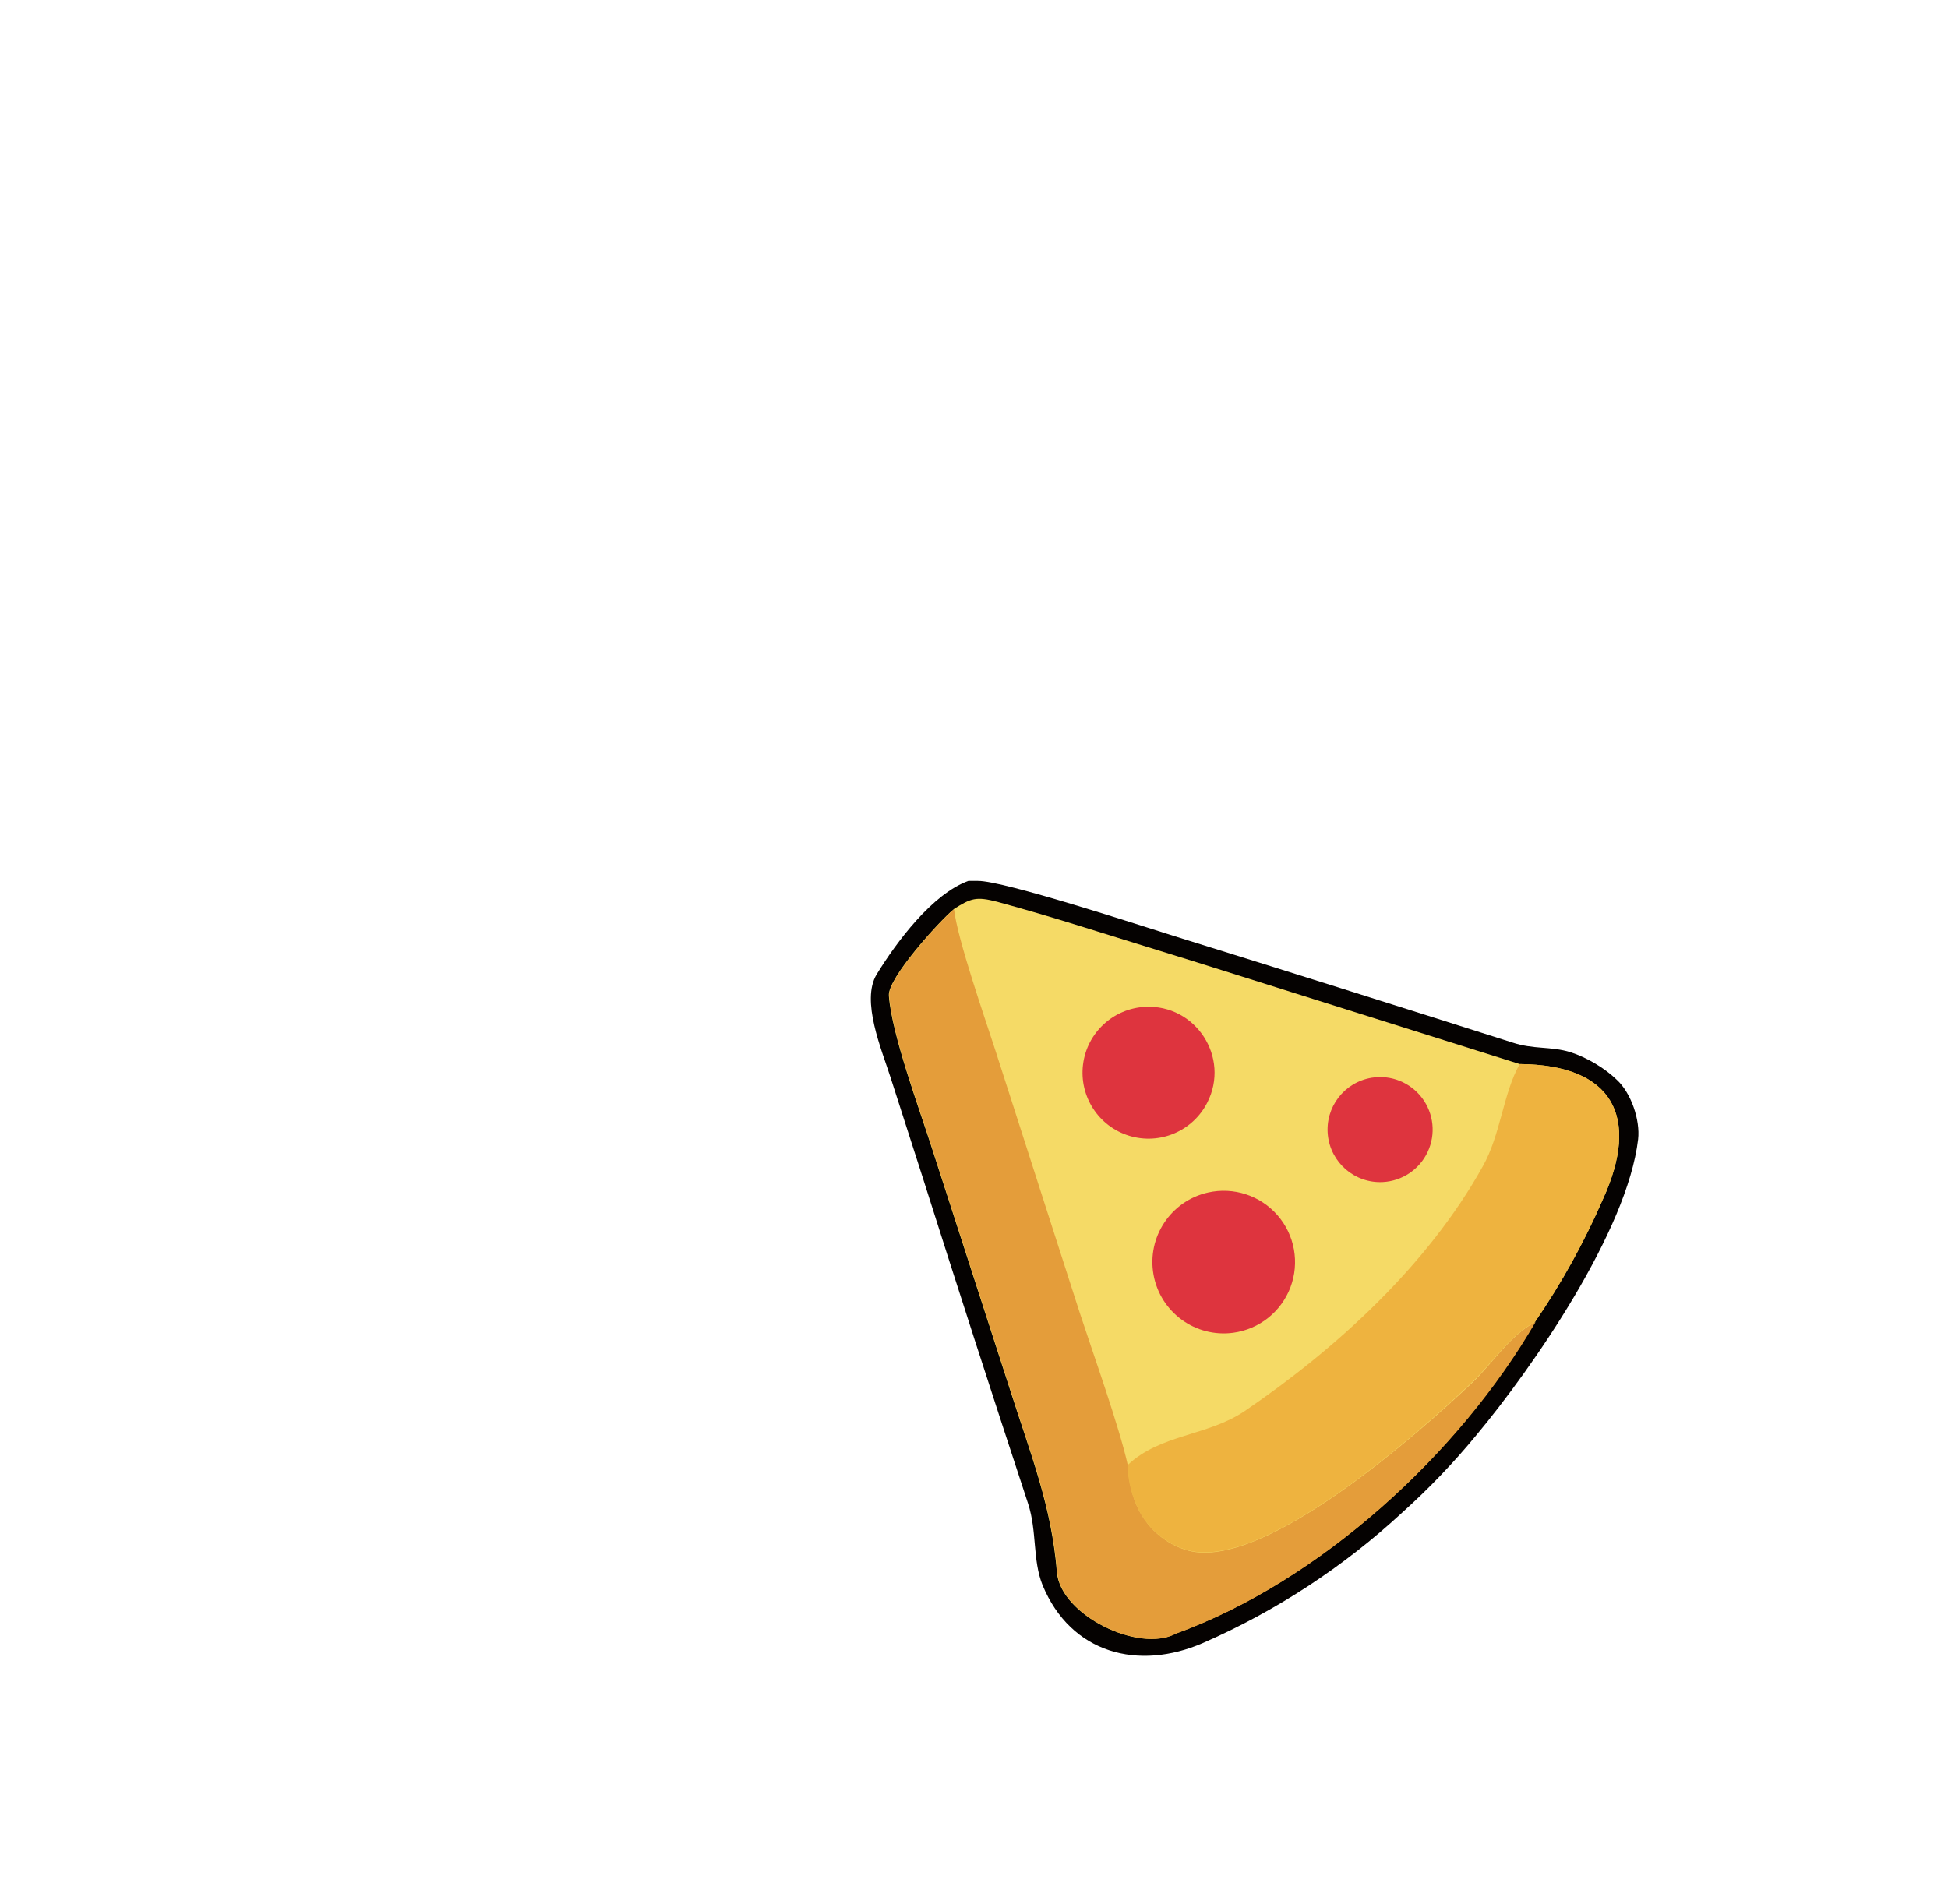
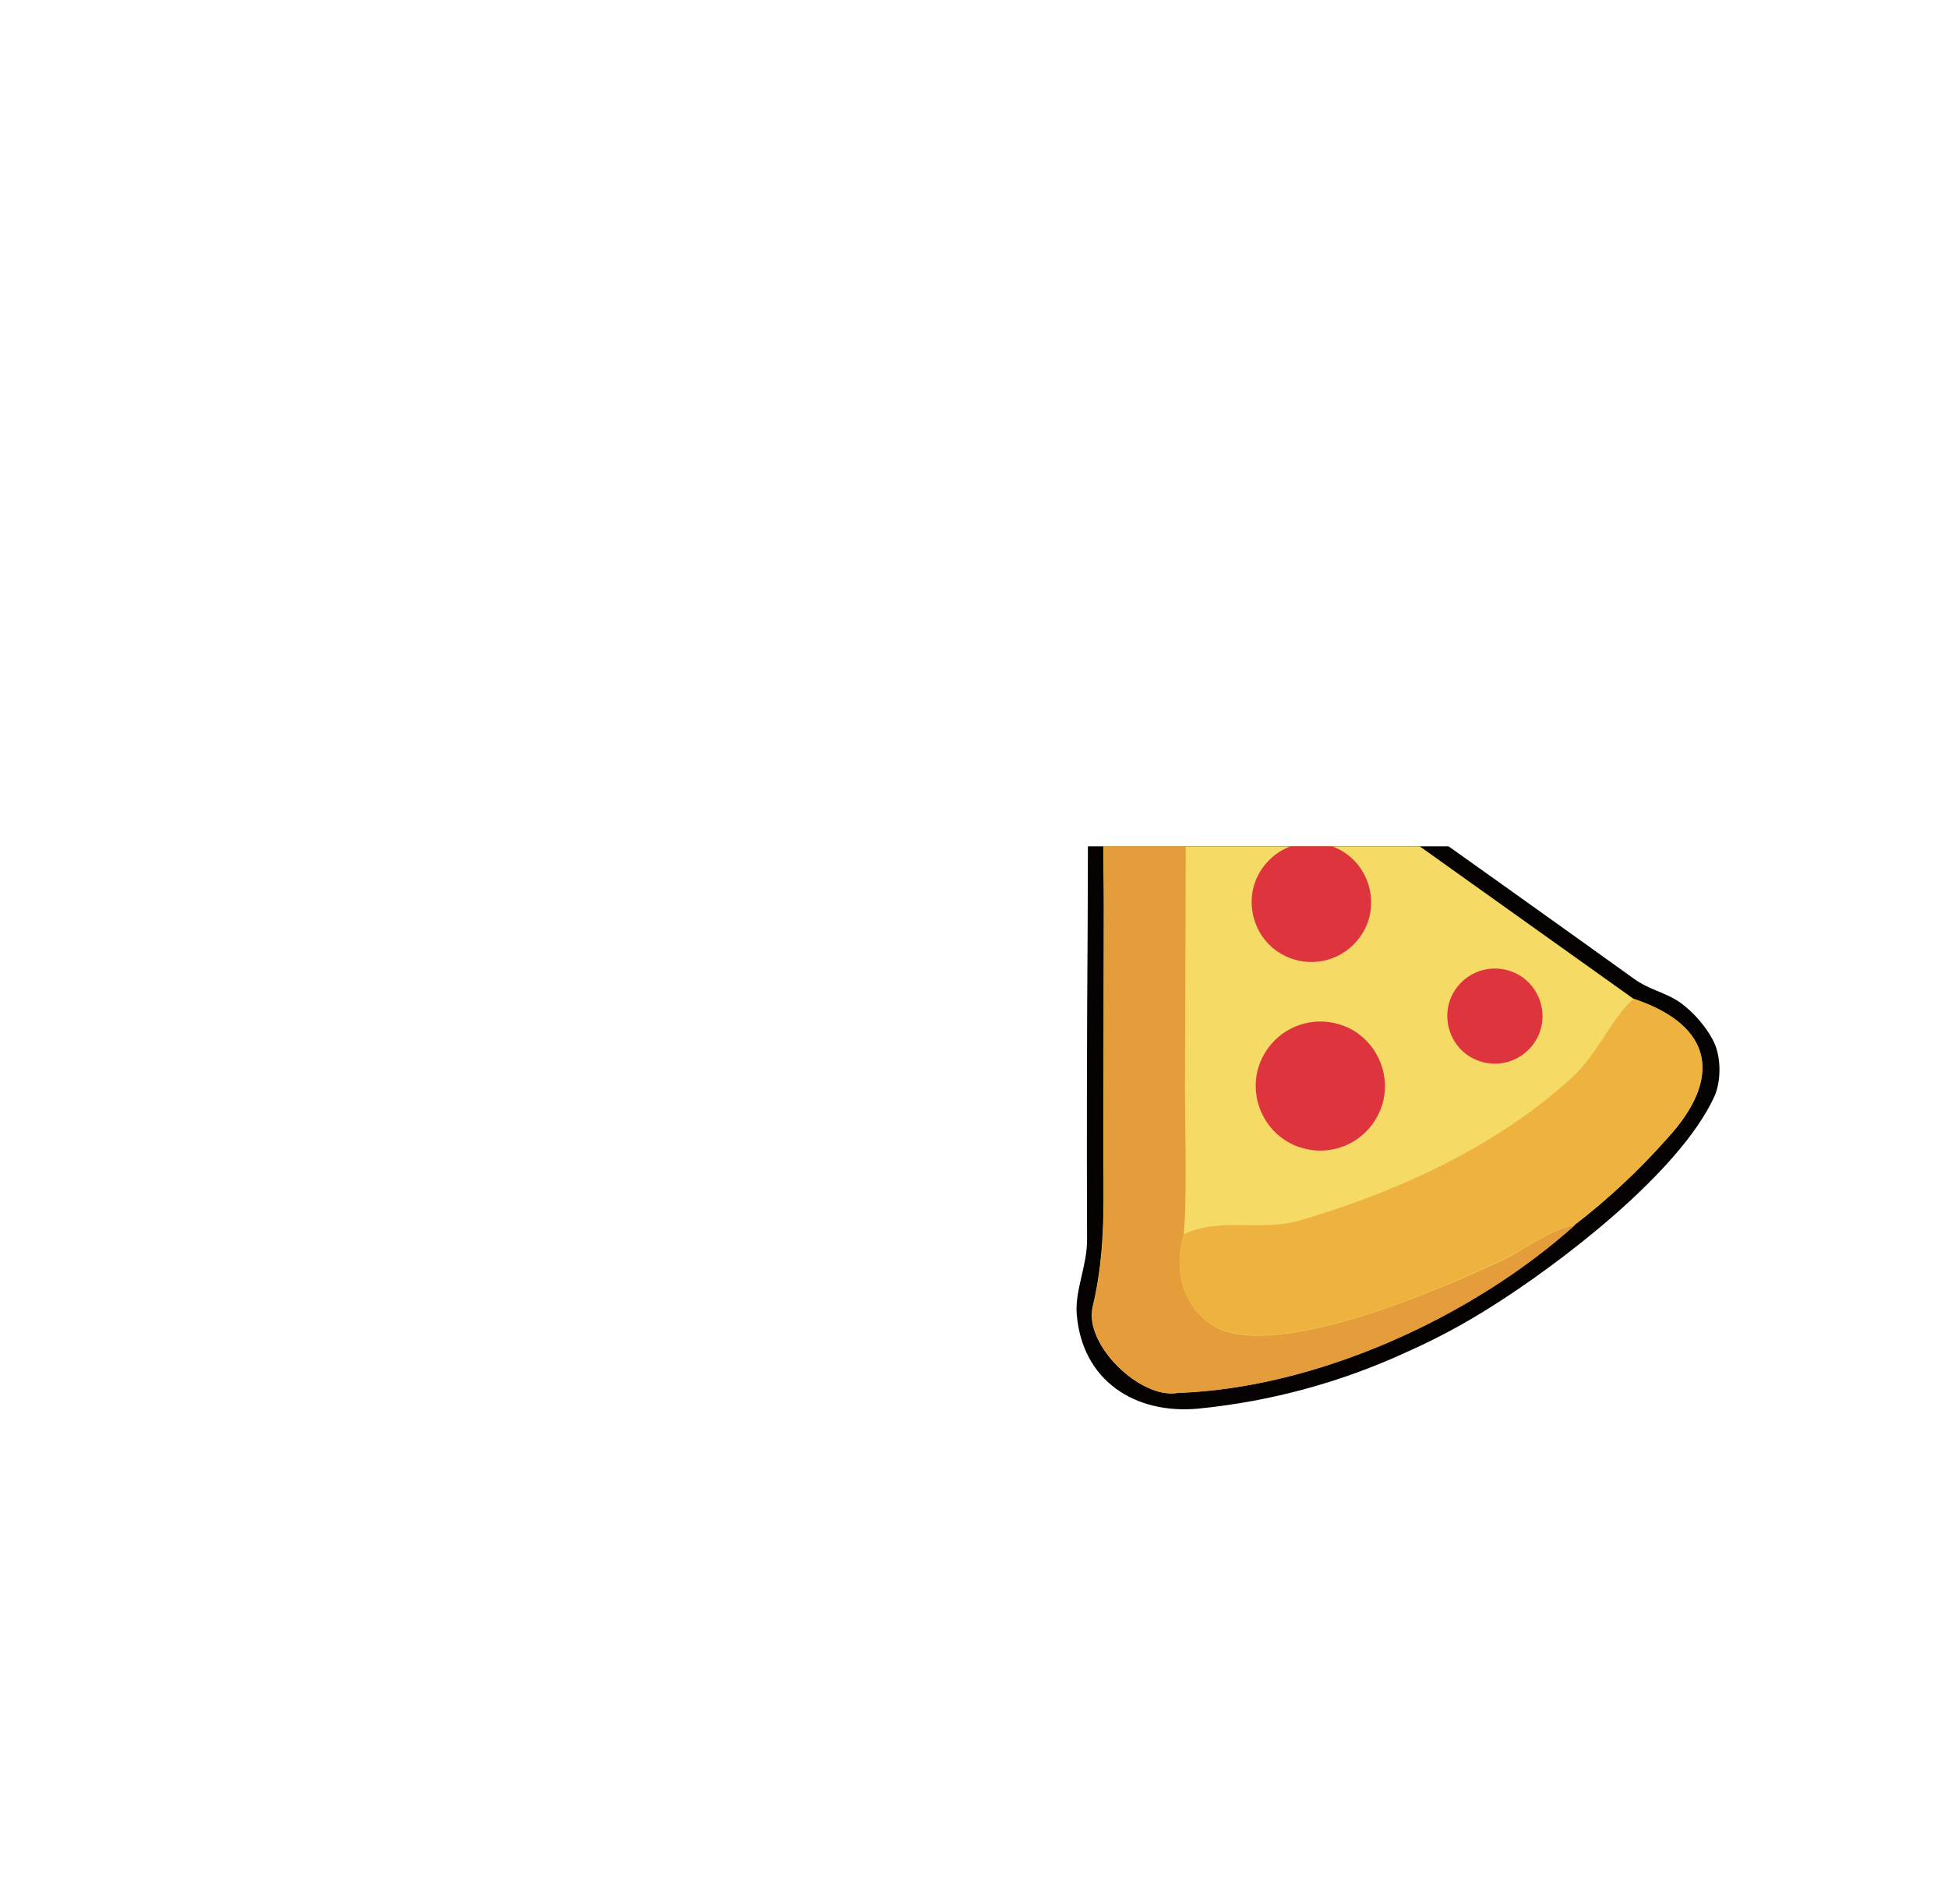
<svg xmlns="http://www.w3.org/2000/svg" width="44" height="43" viewBox="0 0 44 43">
  <defs>
    <clipPath id="clip_sgtfastfood_01">
      <rect x="0" y="0" width="44" height="43" />
    </clipPath>
  </defs>
  <g clip-path="url(#clip_sgtfastfood_01)">
-     <svg x="13.33" y="17.11" width="32.56" height="31.82" viewBox="-389.19 -298.58 345.962 391.463" preserveAspectRatio="xMidYMid meet" style="overflow:hidden">
-       <path fill="#050201" d="M-311.39-264.24h2.6c7.2-.1 45.8 12.6 54.5 15.3 31.2 9.7 62.9 19.7 94 29.6 6 2 10.6 1 16.2 2.7 4.6 1.5 9.5 4.4 12.9 7.7 4 3.7 6.5 11.2 5.9 16.5-3 25.6-29.4 63.6-45 82.3a198 198 0 0 1-20.6 21.5 199 199 0 0 1-55.3 36.2c-17.9 7.8-36.7 3-44.6-16.1-2.8-7-1.5-14.9-4-22.6a8760 8760 0 0 1-29.3-90.7l-9-28c-2.4-7.5-8.2-21.1-3.8-28.4 5.5-9 15.5-22.4 25.5-26" style="stroke-width:1" />
-       <path fill="#f5da66" d="M-315.39-256.44c4.7-3 6.2-3.5 12-2a659 659 0 0 1 23.2 6.8l32.2 10 89.8 28.3c25.9.2 33.6 14.7 23.1 37.6a205 205 0 0 1-18.8 34c-21.2 36.7-59.8 72.1-99.9 86.7-10.3 5.5-32-5.2-33-17-1.5-18.5-7.3-32.8-13-50.7l-21.7-67.1c-3.5-11-11.2-31.6-12-42.5-.4-4.8 13.9-20.6 18-24" style="stroke-width:1" />
-       <path fill="#e49d3a" d="M-315.39-256.44c1 8.6 8.6 30.3 11.5 39.3l23.5 73.1c3.5 10.7 11 31.7 13.3 42.2.3 4.4 1.1 8.7 3.2 12.7a22 22 0 0 0 13.5 11c21 5.8 64.4-32.8 79.4-47 5.3-5.2 10.1-12.6 16.6-16.2l.6-.3c-21.2 36.6-59.8 72-99.9 86.6-10.3 5.5-32-5.2-33-17-1.5-18.5-7.3-32.8-13-50.7l-21.7-67.1c-3.5-11-11.2-31.6-12-42.5-.4-4.8 13.9-20.6 18-24" style="stroke-width:1" />
-       <path fill="#eeb33f" d="M-158.19-213.34c25.9.2 33.6 14.7 23.1 37.6a205 205 0 0 1-18.8 34l-.6.4c-6.5 3.6-11.3 11-16.6 16.1-15 14.3-58.4 52.9-79.4 47a22 22 0 0 1-13.5-11q-3-6-3.2-12.6c9.2-8.7 22-8 32.5-15 25.7-17.5 51-40.7 66.2-68 5-8.8 5.7-20.4 10.3-28.5" style="stroke-width:1" />
-       <path fill="#de343e" d="M-244.79-177.64a19.82 19.82 0 1 1 6.99 38.98 19.82 19.82 0 0 1-6.99-38.98m-17.5-51.6c14.09-.73 23.69 14.06 17.28 26.62a18.33 18.33 0 1 1-17.28-26.62m63 19.7a14.6 14.6 0 1 1 3 29 14.6 14.6 0 0 1-3-29" style="stroke-width:1" />
+     <svg x="12.46" y="19.12" width="29.48" height="28.81" viewBox="-389.19 -298.58 345.95 391.467" preserveAspectRatio="xMidYMid meet" style="overflow:hidden">
+       <g transform="matrix(.95101 .30916 -.30916 .95101 -2e-6 0)" style="transform-origin:-231.847px -156.556px">
+         <path d="m-311.39-264.24h2.6c7.2-0.1 45.8 12.6 54.5 15.3 31.2 9.7 62.9 19.7 94 29.6 6 2 10.6 1 16.2 2.7 4.6 1.5 9.5 4.4 12.9 7.7 4 3.7 6.5 11.2 5.9 16.5-3 25.6-29.4 63.6-45 82.3-6.32 7.67-13.2 14.857-20.6 21.497-16.29 15.065-34.98 27.3-55.3 36.2-17.9 7.8-36.7 3-44.6-16.1-2.8-7-1.5-14.9-4-22.6-9.93-30.177-19.7-60.417-29.3-90.697l-9-28c-2.4-7.5-8.2-21.1-3.8-28.4 5.5-9 15.5-22.4 25.5-26" fill="#050201" style="transform-box:fill-box;transform-origin:50% 50%" />
+         <path d="m-315.39-256.44c4.7-3 6.2-3.5 12-2 7.8 2.13 15.53 4.4 23.2 6.8l32.2 10 89.8 28.3c25.9 0.2 33.6 14.7 23.1 37.6-5.17 11.9-11.47 23.29-18.8 34-21.2 36.7-59.8 72.095-99.9 86.695-10.3 5.5-32-5.2-33-17-1.5-18.5-7.3-32.795-13-50.695l-21.7-67.1c-3.5-11-11.2-31.6-12-42.5-0.4-4.8 13.9-20.6 18-24" fill="#f5da66" style="transform-box:fill-box;transform-origin:50% 50%" />
+         <path d="m-315.39-256.44c1 8.6 8.6 30.3 11.5 39.3l23.5 73.1c3.5 10.7 11 31.7 13.3 42.2 0.3 4.4 1.1 8.7 3.2 12.7 2.8 5.365 7.68 9.344 13.5 10.998 21 5.8 64.4-32.798 79.4-46.998 5.3-5.2 10.1-12.6 16.6-16.2l0.6-0.3c-21.2 36.6-59.8 71.998-99.9 86.598-10.3 5.5-32-5.2-33-17-1.5-18.498-7.3-32.798-13-50.698l-21.7-67.1c-3.5-11-11.2-31.6-12-42.5-0.4-4.8 13.9-20.6 18-24" fill="#e49d3a" style="transform-box:fill-box;transform-origin:50% 50%" />
+         <path d="m-158.19-213.34c25.9 0.2 33.6 14.7 23.1 37.6-5.17 11.9-11.47 23.29-18.8 34l-0.6 0.4c-6.5 3.6-11.3 11-16.6 16.1-15 14.3-58.4 52.904-79.4 47.002-5.82-1.65-10.7-5.63-13.5-11-2-4-3.07-8.2-3.2-12.602 9.2-8.7 22-8 32.5-15 25.7-17.5 51-40.7 66.2-68 5-8.8 5.7-20.4 10.3-28.5" fill="#eeb33f" style="transform-box:fill-box;transform-origin:50% 50%" />
+         <path d="m-244.79-177.64c15.01-2.7 27.31 11.87 22.14 26.22-2.4 6.65-8.17 11.53-15.14 12.78-15.01 2.69-27.31-11.87-22.14-26.22 2.4-6.66 8.18-11.53 15.14-12.78m-17.5-51.6c14.09-0.73 23.69 14.06 17.28 26.62-2.98 5.84-8.84 9.64-15.38 9.98-14.09 0.73-23.68-14.07-17.27-26.63 2.97-5.83 8.83-9.63 15.37-9.97m63 19.7c11.1-1.78 19.96 9.12 15.95 19.62-2.07 5.42-7.15 9.1-12.95 9.38-11.22 0.53-18.82-11.29-13.67-21.28 2.13-4.12 6.09-6.99 10.67-7.72" fill="#de343e" style="transform-box:fill-box;transform-origin:50% 50%" />
+       </g>
+       <g transform="translate(353.54 108.44)" stroke-width="3px">
+ 
+ 
+ 
+ 
+ </g>
+       <g transform="matrix(.94871 .31614 -.31614 .94871 -3.2528 7.368)" style="transform-origin:476.68px 281.702px">
+ 
+ 
+ 
+ 
+ 
+ </g>
    </svg>
  </g>
</svg>
